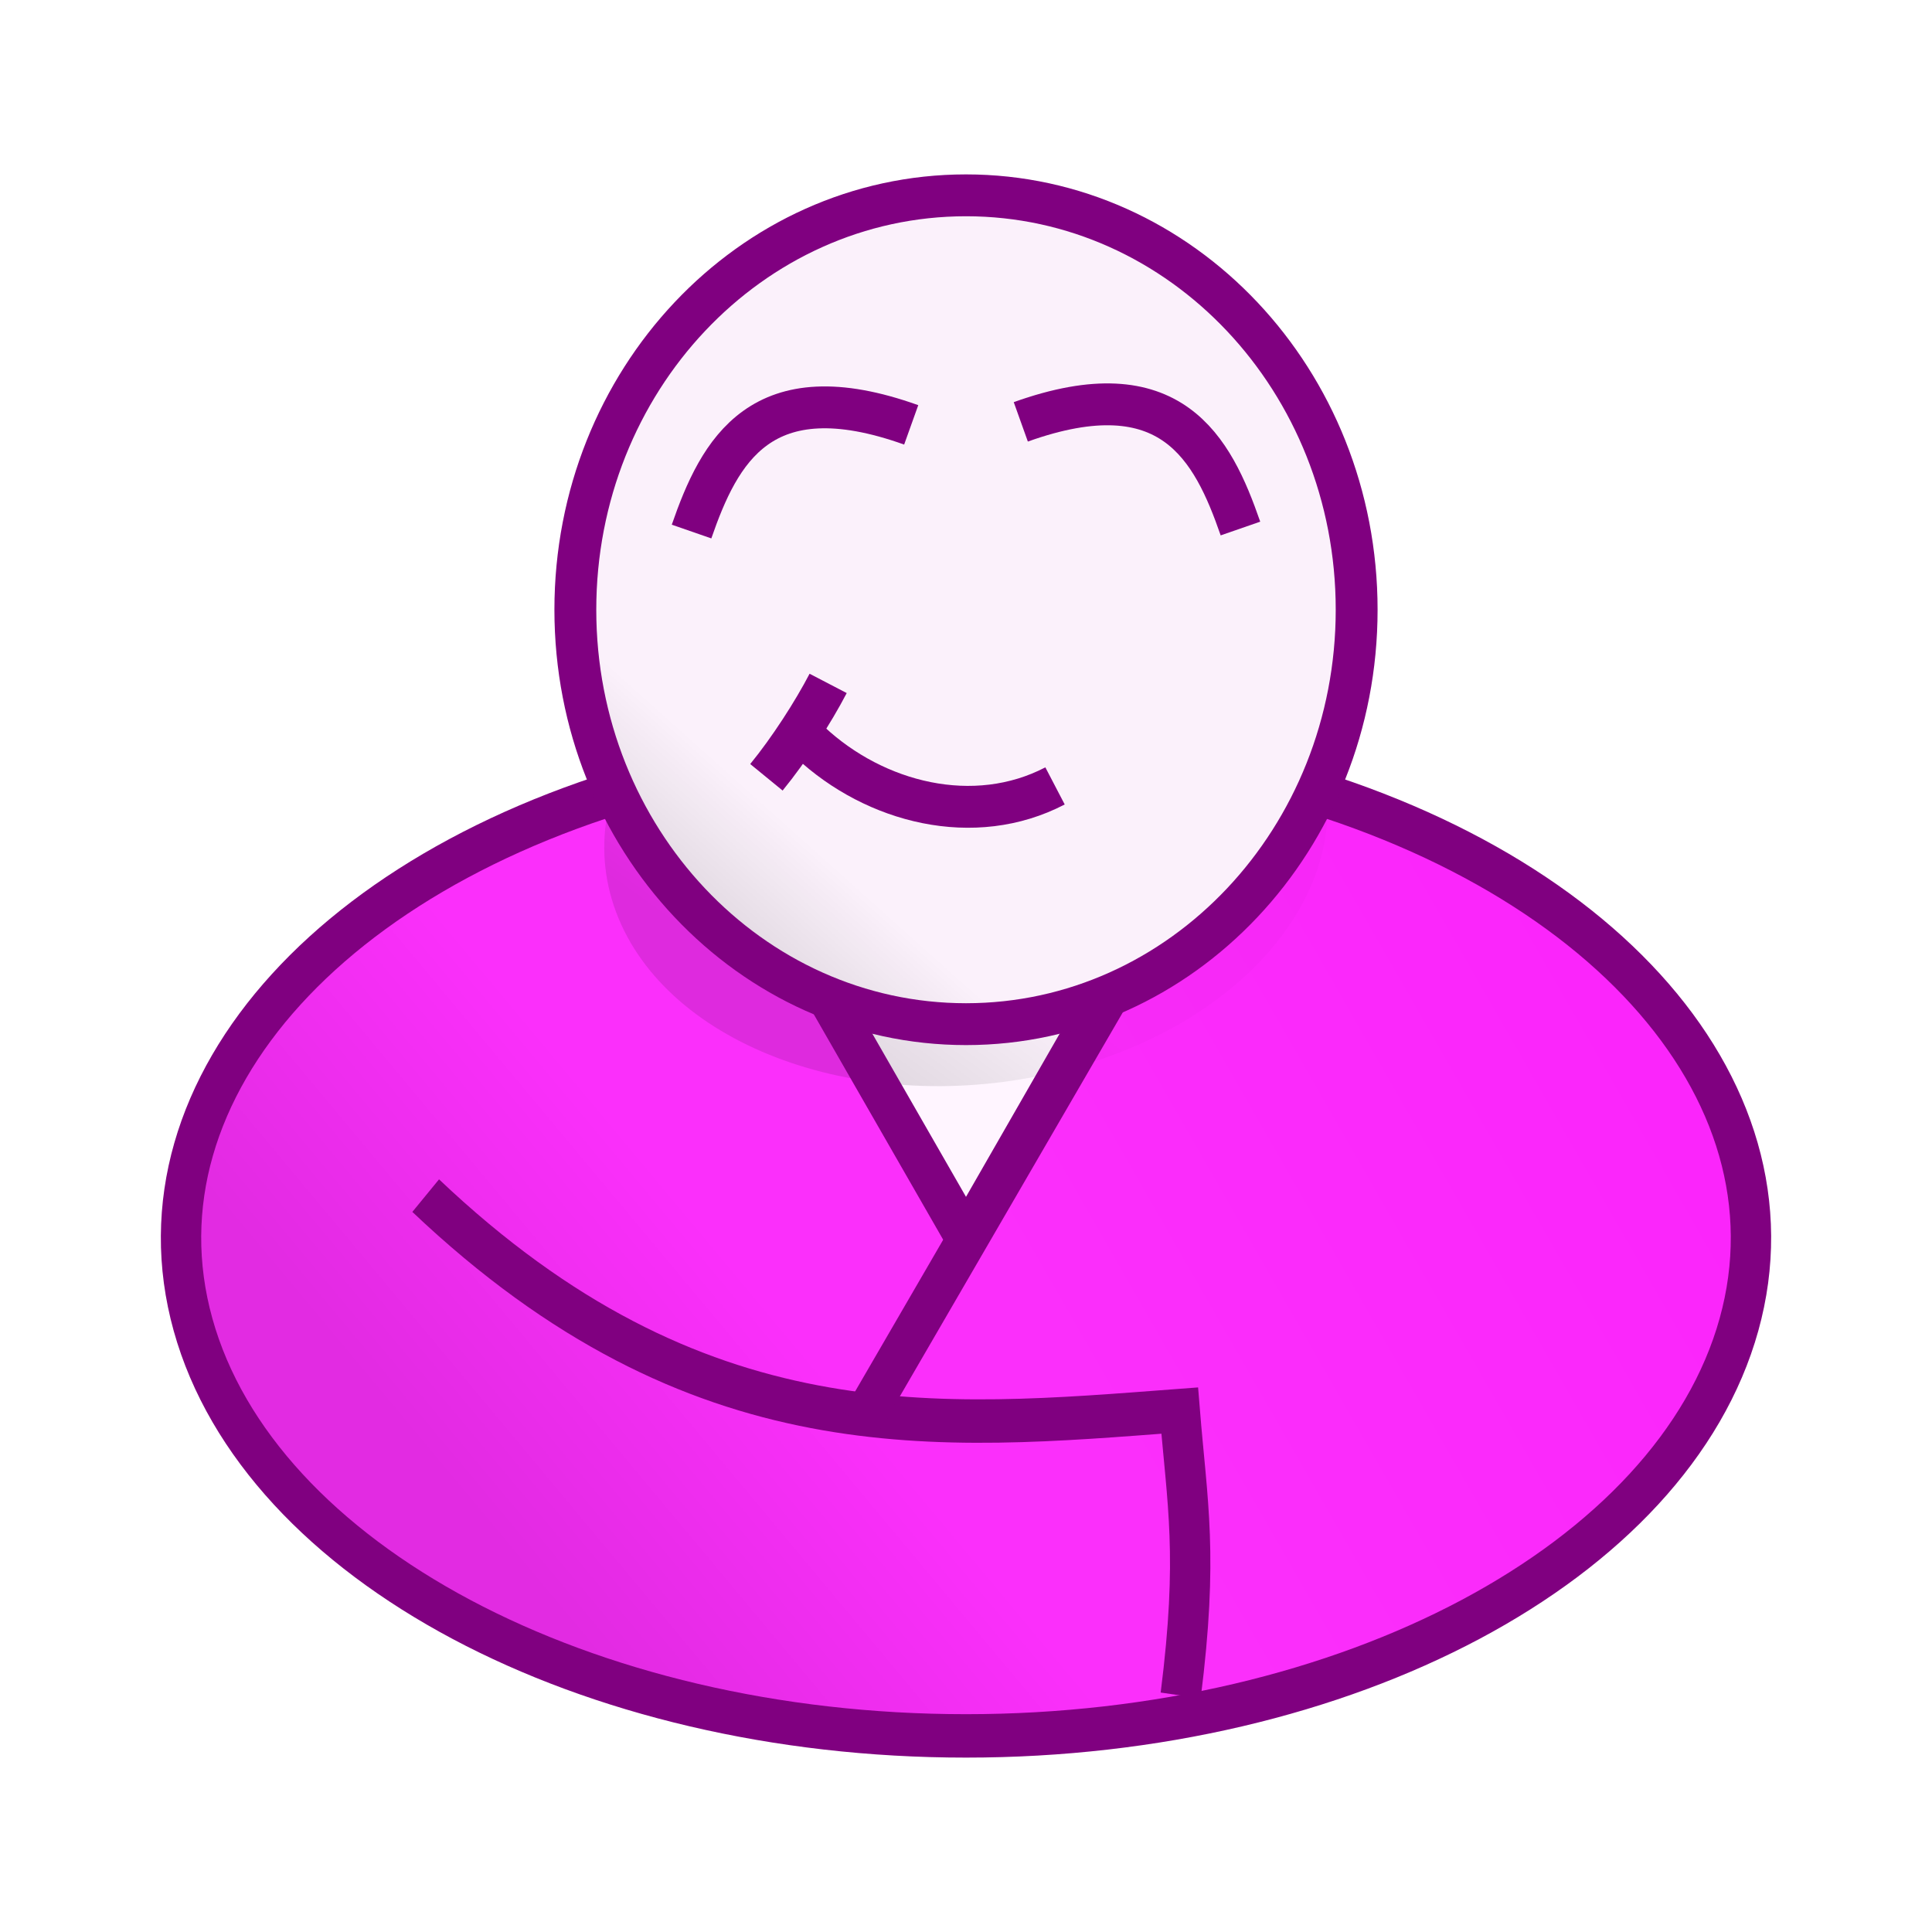
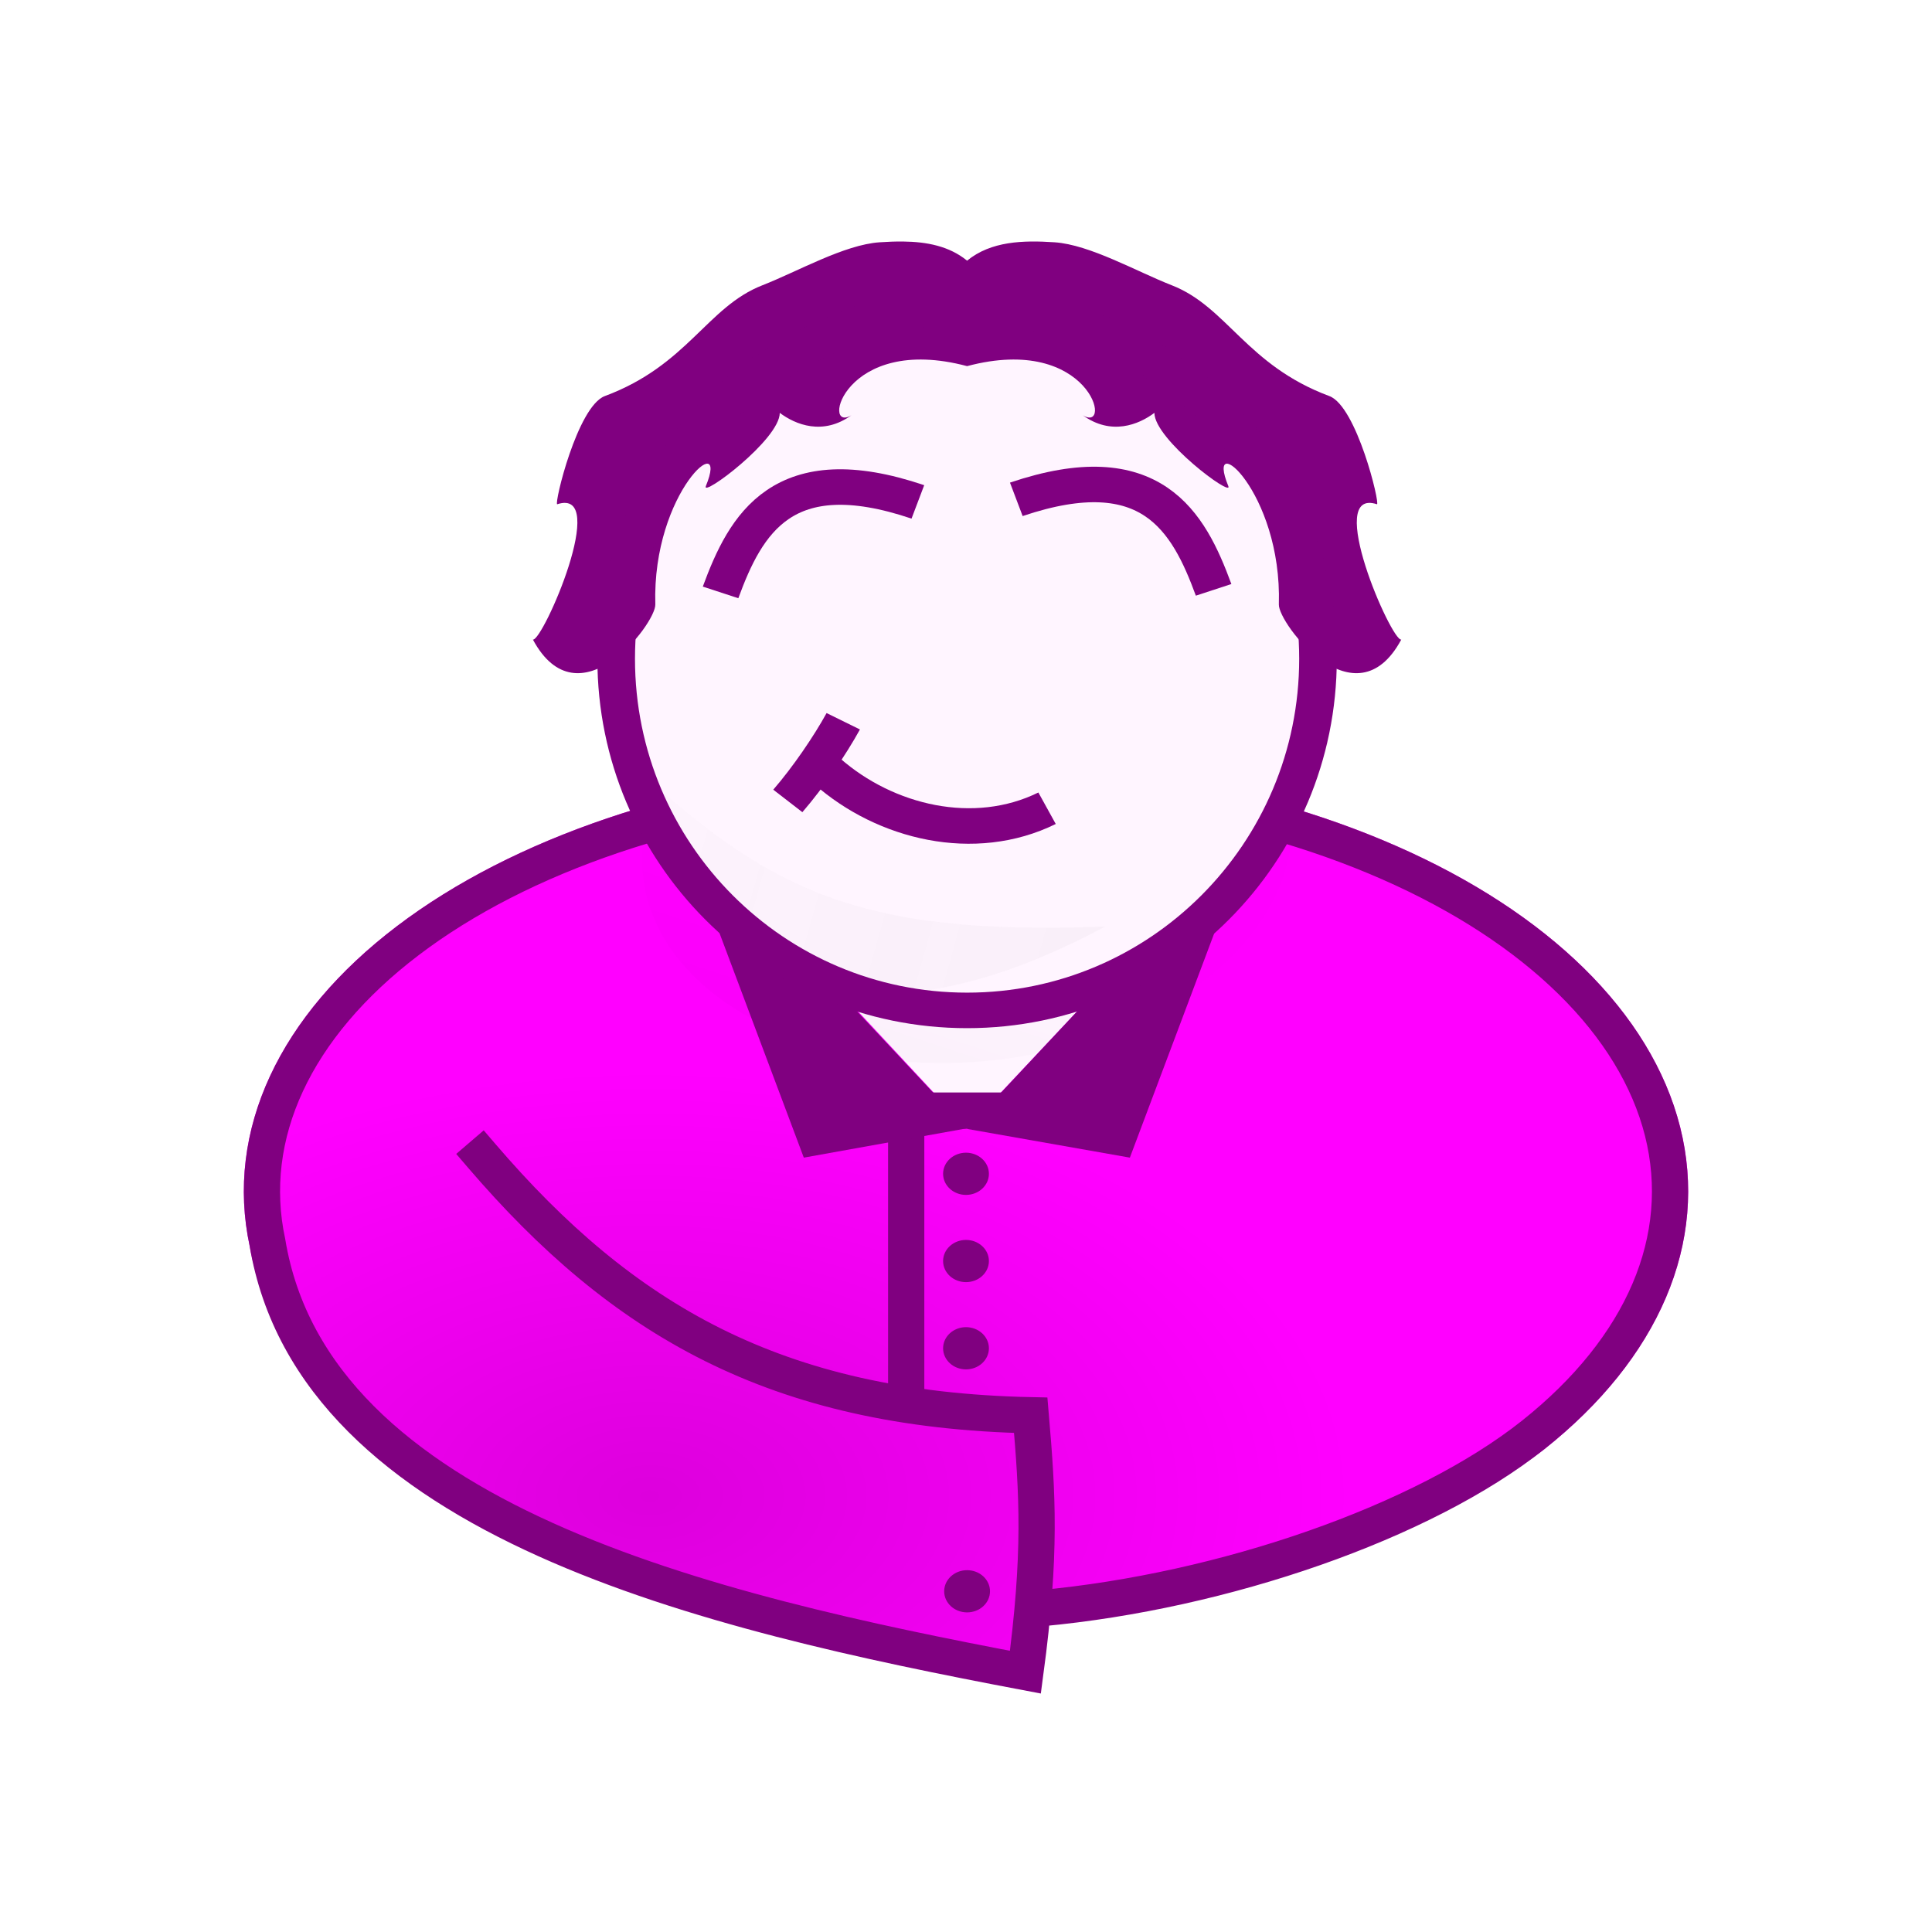
- <svg xmlns="http://www.w3.org/2000/svg" xmlns:xlink="http://www.w3.org/1999/xlink" width="1200" height="1200" viewBox="0 0 1200 1200" version="1.1" id="svg8">
+ <svg xmlns="http://www.w3.org/2000/svg" xmlns:xlink="http://www.w3.org/1999/xlink" width="1600" height="1600" viewBox="0 0 1600 1600" version="1.1" id="svg8" enable-background="new">
  <defs id="defs2">
-     <linearGradient id="linearGradient855">
-       <stop style="stop-color:#ffffff;stop-opacity:1;" offset="0" id="stop851" />
-       <stop style="stop-color:#ffffff;stop-opacity:0.527" offset="1" id="stop853" />
+     <linearGradient id="linearGradient965">
+       <stop style="stop-color:#000000;stop-opacity:1;" offset="0" id="stop961" />
+       <stop style="stop-color:#000000;stop-opacity:0;" offset="1" id="stop963" />
+     </linearGradient>
+     <linearGradient id="linearGradient1339">
+       <stop id="stop1335" offset="0" style="stop-color:#ffffff;stop-opacity:0.231" />
+       <stop id="stop1337" offset="1" style="stop-color:#000000;stop-opacity:0.141" />
    </linearGradient>
    <linearGradient id="linearGradient1071">
      <stop style="stop-color:#000000;stop-opacity:1;" offset="0" id="stop1067" />
      <stop style="stop-color:#000000;stop-opacity:0.141" offset="1" id="stop1069" />
    </linearGradient>
    <linearGradient id="linearGradient838">
      <stop id="stop834" offset="0" style="stop-color:#ff00ff;stop-opacity:1;" />
      <stop id="stop836" offset="1" style="stop-color:#ffaaff;stop-opacity:1" />
    </linearGradient>
    <radialGradient xlink:href="#linearGradient838" id="radialGradient827" cx="57.282" cy="139.573" fx="57.282" fy="139.573" r="22.357" gradientTransform="matrix(1,0,0,0.8816568,0,16.51751)" gradientUnits="userSpaceOnUse" spreadMethod="reflect" />
-     <linearGradient xlink:href="#linearGradient1071" id="linearGradient1077" x1="430.561" y1="280.298" x2="590.971" y2="136.298" gradientUnits="userSpaceOnUse" gradientTransform="matrix(1.002694,0,0,1.07871,-1.694013,-45.96669)" />
-     <linearGradient xlink:href="#linearGradient1071" id="linearGradient1081" gradientUnits="userSpaceOnUse" gradientTransform="matrix(0.499058,0,0,0.8981533,24.23037,-686.8551)" x1="430.561" y1="280.298" x2="476.012" y2="188.903" />
-     <linearGradient xlink:href="#linearGradient855" id="linearGradient857" x1="656.021" y1="5.127" x2="1119.314" y2="-280.544" gradientUnits="userSpaceOnUse" gradientTransform="matrix(1.002694,0,0,1.07871,-11.72086,-41.65188)" />
-     <linearGradient xlink:href="#linearGradient1071" id="linearGradient1049" gradientUnits="userSpaceOnUse" gradientTransform="matrix(0.4598172,0,0,0.5651099,409.2102,-146.4245)" x1="430.561" y1="280.298" x2="590.971" y2="136.298" />
+     <linearGradient xlink:href="#linearGradient1071" id="linearGradient1049" gradientUnits="userSpaceOnUse" gradientTransform="matrix(0.5490671,0,0,0.6440534,474.4132,-198.2713)" x1="502.894" y1="290.314" x2="590.971" y2="136.298" />
+     <linearGradient xlink:href="#linearGradient1071" id="linearGradient1226" gradientUnits="userSpaceOnUse" gradientTransform="matrix(1.178848,0,0,1.319536,-65.99549,-75.18657)" x1="430.561" y1="280.298" x2="590.971" y2="136.298" />
+     <linearGradient xlink:href="#linearGradient1339" id="linearGradient2511" x1="518.801" y1="271.596" x2="943.907" y2="391.781" gradientUnits="userSpaceOnUse" gradientTransform="matrix(1.105025,0.5759596,0,1.28166,-93.32294,-306.5986)" />
+     <radialGradient xlink:href="#linearGradient965" id="radialGradient967" cx="538.192" cy="1373.606" fx="538.192" fy="1373.606" r="582.553" gradientTransform="matrix(1,0,0,0.606743,0,405.5889)" gradientUnits="userSpaceOnUse" />
+     <filter style="color-interpolation-filters:sRGB" id="filter973">
+       <feBlend mode="darken" in2="BackgroundImage" id="feBlend975" />
+     </filter>
+     <radialGradient xlink:href="#linearGradient965" id="radialGradient1023" gradientUnits="userSpaceOnUse" gradientTransform="matrix(1,0,0,0.606743,0,405.5889)" cx="538.192" cy="1373.606" fx="538.192" fy="1373.606" r="582.553" />
  </defs>
-   <g id="layer1" transform="translate(-28.76618,795.0047)" />
-   <g transform="translate(-28.76618,795.0047)" id="g1055">
-     <g id="g1146" transform="translate(-3.7601591e-6,16.68048)">
-       <ellipse ry="309.148" rx="487.515" cy="-39.173" cx="628.766" style="opacity:1;fill:#ff00ff;fill-opacity:0.917;fill-rule:nonzero;stroke:none;stroke-width:26;stroke-linecap:butt;stroke-linejoin:miter;stroke-miterlimit:4;stroke-dasharray:none;stroke-opacity:1;paint-order:fill markers stroke" id="path958" />
-       <ellipse ry="309.148" rx="487.515" cy="-39.173" cx="628.766" style="opacity:0.115;fill:url(#linearGradient857);fill-opacity:1;fill-rule:evenodd;stroke:none;stroke-width:26;stroke-linecap:butt;stroke-linejoin:miter;stroke-miterlimit:4;stroke-dasharray:none;stroke-opacity:1;paint-order:fill markers stroke" id="ellipse849" />
-       <ellipse id="ellipse1029" style="opacity:0.115;fill:url(#linearGradient1077);fill-opacity:1;fill-rule:evenodd;stroke:none;stroke-width:26;stroke-linecap:butt;stroke-linejoin:miter;stroke-miterlimit:4;stroke-dasharray:none;stroke-opacity:1;paint-order:fill markers stroke" cx="628.766" cy="-39.173" rx="487.515" ry="309.148" />
-       <path d="m 438.165,-371.249 a 557.28,353.388 0 0 1 381.202,-10e-6 l -190.601,332.076 z" id="path957" style="fill:#fff5ff;fill-opacity:1;fill-rule:nonzero;stroke:none;stroke-width:29.721;stroke-linecap:butt;stroke-linejoin:miter;stroke-miterlimit:4;stroke-dasharray:none;stroke-opacity:1;paint-order:fill markers stroke" />
-       <ellipse transform="matrix(0.9721053,-0.2345447,0.3505534,0.9365427,0,0)" ry="161.955" rx="223.565" cy="-142.865" cx="698.328" style="opacity:0.115;fill:url(#linearGradient1049);fill-opacity:1;fill-rule:evenodd;stroke:none;stroke-width:12.744;stroke-linecap:butt;stroke-linejoin:miter;stroke-miterlimit:4;stroke-dasharray:none;stroke-opacity:1;paint-order:fill markers stroke" id="ellipse1047" />
-       <g transform="matrix(1.002694,0,0,1.07871,-11.62138,-19.88616)" id="g993">
-         <path d="M 804.959,-290.397 A 486.205,286.59 0 0 1 1117.485,28.675 486.205,286.59 0 0 1 638.667,265.5 486.205,286.59 0 0 1 159.849,28.675 486.205,286.59 0 0 1 472.375,-290.397 l 166.292,269.307 z" id="path1033" style="fill:none;fill-opacity:1;fill-rule:nonzero;stroke:#800080;stroke-width:25;stroke-linecap:butt;stroke-linejoin:miter;stroke-miterlimit:4;stroke-dasharray:none;stroke-opacity:1;paint-order:fill markers stroke" />
-         <path style="fill:none;stroke:#800080;stroke-width:25;stroke-linecap:butt;stroke-linejoin:miter;stroke-miterlimit:4;stroke-dasharray:none;stroke-opacity:1;paint-order:fill markers stroke" d="m 303.973,-45.591 c 168.51,148.57 317.566,134.264 467.077,123.767 4.653,53.575 11.624,83.223 0.595,164.052" id="path1035" />
-         <path id="path1037" d="M 807.689,-289.806 573.319,85.409" style="fill:#800080;stroke:#800080;stroke-width:25;stroke-linecap:butt;stroke-linejoin:miter;stroke-miterlimit:4;stroke-dasharray:none;stroke-opacity:1" />
+   <g id="layer7" style="display:inline" transform="translate(2.056898,158.0872)">
+     <g id="layer1" transform="translate(71.23495,903.3248)" style="display:inline;opacity:1">
+       <path style="display:inline;fill:#ff00ff;fill-opacity:1;fill-rule:nonzero;stroke:#ff00ff;stroke-width:30;stroke-linecap:square;stroke-linejoin:miter;stroke-miterlimit:4;stroke-dasharray:none;stroke-opacity:1;paint-order:fill markers stroke" d="m 799.699,646.014 c -26.105,0.008 -52.318,1.04 -78.473,3.123 -152.17,12.119 -290.009,58.816 -383.578,129.947 -93.57,71.131 -135.313,160.952 -116.164,249.955 38.312,231.031 619.933,349.659 619.933,349.659 l 8.115,-54.611 c 0,0 329.189,-63.473 420.18,-135.737 90.991,-72.264 129.494,-162.578 107.148,-251.326 C 1354.515,848.275 1273.124,768.26 1150.365,714.357 1048.706,669.719 925.477,645.975 799.699,646.014 Z M 398.975,957.252 617.451,1123.504 c -89.358,-36.174 -165.012,-93.442 -218.477,-166.252 z" transform="translate(-73.29185,-1061.412)" id="path910" />
+       <path style="display:inline;fill:#fff5ff;fill-opacity:1;fill-rule:nonzero;stroke:none;stroke-width:32.722;stroke-linecap:butt;stroke-linejoin:miter;stroke-miterlimit:4;stroke-dasharray:none;stroke-opacity:1;paint-order:fill markers stroke" id="path957" d="m 429.504,-446.931 a 667.427,357.657 0 0 1 598.417,0.593 l -300.311,319.406 z" />
+     </g>
+     <g style="display:inline;opacity:0.133;filter:url(#filter973)" transform="translate(71.23495,903.3248)" id="g1184">
+       <ellipse id="ellipse1047" style="display:inline;opacity:0.115;fill:url(#linearGradient1049);fill-opacity:1;fill-rule:evenodd;stroke:none;stroke-width:14.867;stroke-linecap:butt;stroke-linejoin:miter;stroke-miterlimit:4;stroke-dasharray:none;stroke-opacity:1;paint-order:fill markers stroke" cx="819.648" cy="-194.215" rx="266.959" ry="184.579" transform="matrix(0.9749971,-0.2222175,0.3683795,0.9296755,0,0)" />
+       <path id="path923" style="display:inline;fill:url(#radialGradient1023);fill-opacity:1;fill-rule:nonzero;stroke:none;stroke-width:30;stroke-linecap:square;stroke-linejoin:miter;stroke-miterlimit:4;stroke-dasharray:none;stroke-opacity:0.346;paint-order:fill markers stroke" d="M 801.804,936.067 560.243,677.899 c -160.838,54.837 -372.171,174.504 -338.759,351.14 38.312,231.031 359.225,300.33 619.933,349.659 3.279,-24.419 6.541,-34.785 8.115,-54.611 137.586,-23.284 320.275,-59.352 420.18,-135.737 90.991,-72.264 129.494,-162.578 107.148,-251.326 -74.3,-157.314 -182.954,-215.51 -335.713,-258.685 z" transform="translate(-73.29185,-1061.412)" />
+     </g>
+     <g transform="translate(71.23495,903.3248)" id="g1055" style="display:inline">
+       <ellipse id="ellipse849" style="opacity:0.115;fill:none;fill-opacity:1;fill-rule:evenodd;stroke:none;stroke-width:30.265;stroke-linecap:butt;stroke-linejoin:miter;stroke-miterlimit:4;stroke-dasharray:none;stroke-opacity:1;paint-order:fill markers stroke" cx="727.61" cy="-70.341" rx="583.872" ry="349.751" />
+       <ellipse ry="16.662" rx="18.157" cy="-17.077" cx="726.708" id="ellipse2524" style="display:inline;opacity:1;fill:#800080;fill-opacity:1;fill-rule:nonzero;stroke:#800080;stroke-width:1.63;stroke-linecap:square;stroke-linejoin:round;stroke-miterlimit:4;stroke-dasharray:none;stroke-opacity:1;paint-order:stroke markers fill" />
+       <ellipse style="display:inline;opacity:1;fill:#800080;fill-opacity:1;fill-rule:nonzero;stroke:#800080;stroke-width:1.63;stroke-linecap:square;stroke-linejoin:round;stroke-miterlimit:4;stroke-dasharray:none;stroke-opacity:1;paint-order:stroke markers fill" id="ellipse2526" cx="726.708" cy="-89.321" rx="18.157" ry="16.662" />
+       <ellipse style="display:inline;opacity:1;fill:#800080;fill-opacity:1;fill-rule:nonzero;stroke:#800080;stroke-width:1.63;stroke-linecap:square;stroke-linejoin:round;stroke-miterlimit:4;stroke-dasharray:none;stroke-opacity:1;paint-order:stroke markers fill" id="ellipse898" cx="726.708" cy="55.168" rx="18.157" ry="16.662" />
+       <path id="path1261" style="display:inline;fill:none;fill-opacity:1;fill-rule:nonzero;stroke:#800080;stroke-width:30;stroke-linecap:square;stroke-linejoin:miter;stroke-miterlimit:4;stroke-dasharray:none;stroke-opacity:1;paint-order:fill markers stroke" d="m 325.683,-104.16 c 116.052,135.313 243.057,210.321 454.631,214.791 5.588,65.382 8.847,114.133 -4.398,212.775 C 515.207,274.077 186.504,198.659 148.192,-32.372 c -19.149,-89.003 22.594,-178.824 116.164,-249.956 93.57,-71.131 231.409,-117.828 383.578,-129.947 152.17,-12.119 306.381,11.318 429.14,65.22 122.758,53.903 204.15,133.918 226.496,222.666 22.346,88.748 -16.158,179.062 -107.149,251.326 C 1105.43,199.201 940.182,256.481 788.482,270.464" />
+       <ellipse style="display:inline;opacity:1;fill:#800080;fill-opacity:1;fill-rule:nonzero;stroke:#800080;stroke-width:1.63;stroke-linecap:square;stroke-linejoin:round;stroke-miterlimit:4;stroke-dasharray:none;stroke-opacity:1;paint-order:stroke markers fill" id="path2513" cx="727.608" cy="256.423" rx="18.157" ry="16.662" />
+       <path style="fill:none;stroke:#800080;stroke-width:30;stroke-linecap:butt;stroke-linejoin:miter;stroke-miterlimit:4;stroke-dasharray:none;stroke-opacity:1" d="M 677.187,-128.932 V 97.513" id="path977" />
+       <g id="g987">
+         <path id="path867" d="m 486.951,-383.513 240.247,256.581 -134.807,24.219 z" style="fill:#800080;fill-opacity:1;stroke:none;stroke-width:1px;stroke-linecap:butt;stroke-linejoin:miter;stroke-opacity:1" />
+         <path style="fill:#800080;fill-opacity:1;stroke:none;stroke-width:1px;stroke-linecap:butt;stroke-linejoin:miter;stroke-opacity:1" d="m 967.856,-383.073 -240.247,256.581 134.807,23.779 z" id="path873" />
+         <path style="fill:none;stroke:#800080;stroke-width:30;stroke-linecap:butt;stroke-linejoin:miter;stroke-miterlimit:4;stroke-dasharray:none;stroke-opacity:1" d="M 846.322,-141.671 H 619.877" id="path982" />
      </g>
-       <g transform="translate(-236.2932,290.8939)" id="g1125">
-         <g id="g1107" transform="translate(527.0383,-42.65857)">
-           <ellipse transform="scale(-1,1)" ry="257.402" rx="242.644" cy="-681.198" cx="-338.021" id="ellipse1103" style="fill:#fff5ff;fill-opacity:1;fill-rule:nonzero;stroke:none;stroke-width:26;stroke-linecap:butt;stroke-linejoin:miter;stroke-miterlimit:4;stroke-dasharray:none;stroke-opacity:1;paint-order:markers fill stroke" />
-           <ellipse ry="257.402" rx="242.644" cy="-681.198" cx="338.021" style="opacity:0.115;fill:url(#linearGradient1081);fill-opacity:1;fill-rule:evenodd;stroke:none;stroke-width:16.738;stroke-linecap:butt;stroke-linejoin:miter;stroke-miterlimit:4;stroke-dasharray:none;stroke-opacity:1;paint-order:fill markers stroke" id="ellipse1079" />
-         </g>
-         <g id="g1114" transform="translate(89.26348,-3.946598)">
-           <ellipse style="fill:none;fill-opacity:1;fill-rule:nonzero;stroke:#800080;stroke-width:26;stroke-linecap:butt;stroke-linejoin:miter;stroke-miterlimit:4;stroke-dasharray:none;stroke-opacity:1;paint-order:markers fill stroke" id="ellipse1039" cx="-775.796" cy="-719.91" rx="242.644" ry="257.402" transform="scale(-1,1)" />
-           <path style="fill:none;stroke:#800080;stroke-width:26;stroke-linecap:butt;stroke-linejoin:miter;stroke-miterlimit:4;stroke-dasharray:none;stroke-opacity:1" d="m 946.26,-770.355 c -17.306,-49.885 -43.017,-99.703 -136.428,-66.259" id="path1041" />
-           <path id="path1043" d="m 605.332,-768.478 c 17.306,-49.885 43.017,-99.703 136.428,-66.259" style="fill:none;stroke:#800080;stroke-width:26;stroke-linecap:butt;stroke-linejoin:miter;stroke-miterlimit:4;stroke-dasharray:none;stroke-opacity:1" />
-           <path style="fill:none;stroke:#800080;stroke-width:26;stroke-linecap:butt;stroke-linejoin:miter;stroke-miterlimit:4;stroke-dasharray:none;stroke-opacity:1" d="m 831.096,-610.492 c -50.258,26.198 -111.701,10.566 -152.098,-27.124" id="path1047" />
-           <path id="path1049" d="m 690.176,-674.161 c -9.341,17.945 -24.238,41.077 -38.344,58.317" style="fill:none;stroke:#800080;stroke-width:26;stroke-linecap:butt;stroke-linejoin:miter;stroke-miterlimit:4;stroke-dasharray:none;stroke-opacity:1" />
-         </g>
+     </g>
+   </g>
+   <g id="layer6" style="display:inline" transform="translate(2.056898,158.0872)">
+     <g id="layer2" style="display:inline">
+       <ellipse style="fill:#fff5ff;fill-opacity:1;fill-rule:nonzero;stroke:none;stroke-width:30.265;stroke-linecap:butt;stroke-linejoin:miter;stroke-miterlimit:4;stroke-dasharray:none;stroke-opacity:1;paint-order:markers fill stroke" id="ellipse1103" cx="-798.845" cy="387.473" rx="290.603" ry="291.209" transform="scale(-1,1)" />
+     </g>
+     <g id="layer4" style="display:inline">
+       <path style="display:inline;opacity:0.168;fill:url(#linearGradient2511);fill-opacity:1;fill-rule:nonzero;stroke:none;stroke-width:1.763;stroke-linecap:butt;stroke-linejoin:miter;stroke-miterlimit:4;stroke-dasharray:none;stroke-opacity:1;paint-order:stroke fill markers" d="M 913.337,609.197 C 734.403,704.88 578.448,691.196 500.739,456.394 625.751,572.62 692.798,617.832 913.337,609.197 Z" id="ellipse1079" />
+     </g>
+     <g id="layer3" style="display:inline">
+       <g id="g887" transform="matrix(1.197651,0,0,1.131339,-39.51231,-163.5366)">
+         <path style="display:inline;fill:none;stroke:#800080;stroke-width:26;stroke-linecap:butt;stroke-linejoin:miter;stroke-miterlimit:4;stroke-dasharray:none;stroke-opacity:1" d="M 870.465,436.598 C 853.159,386.713 827.448,336.895 734.037,370.339" id="path1041" />
+         <path id="path1043" d="m 529.537,438.474 c 17.306,-49.885 43.017,-99.703 136.428,-66.259" style="display:inline;fill:none;stroke:#800080;stroke-width:26;stroke-linecap:butt;stroke-linejoin:miter;stroke-miterlimit:4;stroke-dasharray:none;stroke-opacity:1" />
+         <path style="display:inline;fill:none;stroke:#800080;stroke-width:26;stroke-linecap:butt;stroke-linejoin:miter;stroke-miterlimit:4;stroke-dasharray:none;stroke-opacity:1" d="M 755.301,596.46 C 705.043,622.659 643.6,607.026 603.203,569.336" id="path1047" />
+         <path id="path1049" d="m 614.381,532.792 c -9.341,17.945 -24.238,41.077 -38.344,58.317" style="display:inline;fill:none;stroke:#800080;stroke-width:26;stroke-linecap:butt;stroke-linejoin:miter;stroke-miterlimit:4;stroke-dasharray:none;stroke-opacity:1" />
+         <path id="path843" d="m 655.828,181.611 c -5.383,-0.07 -10.828,0.175 -16.236,0.557 -24.517,1.73 -56.898,21.46 -81.082,31.451 -38.453,15.886 -51.626,58.513 -108.994,81.123 -18.978,7.48 -35.223,79.186 -32.93,79.186 36.726,-12.663 -9.952,100.302 -16.807,99.088 31.642,62.249 85.028,-11.719 84.639,-25.688 -2.32,-83.209 51.714,-129.868 34.953,-86.711 -3.466,8.925 51.108,-34.061 51.105,-53.574 10.849,8.605 29.841,16.839 49.566,1.723 -21.302,13.667 -5.251,-59.889 79.959,-35.938 85.21,-23.951 101.259,49.604 79.957,35.938 19.725,15.116 38.717,6.882 49.566,-1.723 -0.003,19.513 54.572,62.499 51.105,53.574 -16.761,-43.157 37.273,3.502 34.953,86.711 -0.389,13.968 52.997,87.937 84.639,25.688 -6.854,1.214 -53.533,-111.751 -16.807,-99.088 2.293,0 -13.952,-71.706 -32.93,-79.186 -57.368,-22.611 -70.541,-65.237 -108.994,-81.123 -24.184,-9.991 -56.565,-29.721 -81.082,-31.451 -21.633,-1.527 -43.843,-0.882 -60.408,13.457 -12.424,-10.754 -28.024,-13.804 -44.174,-14.014 z" style="display:inline;fill:#800080;stroke:none;stroke-width:28.345;stroke-linecap:butt;stroke-linejoin:miter;stroke-miterlimit:4;stroke-dasharray:none;stroke-opacity:1;paint-order:stroke markers fill" />
+         <ellipse style="display:inline;fill:none;fill-opacity:1;fill-rule:nonzero;stroke:#800080;stroke-width:26;stroke-linecap:butt;stroke-linejoin:miter;stroke-miterlimit:4;stroke-dasharray:none;stroke-opacity:1;paint-order:markers fill stroke" id="ellipse1039" cx="-700.001" cy="487.042" rx="242.644" ry="257.402" transform="scale(-1,1)" />
      </g>
    </g>
  </g>
</svg>
